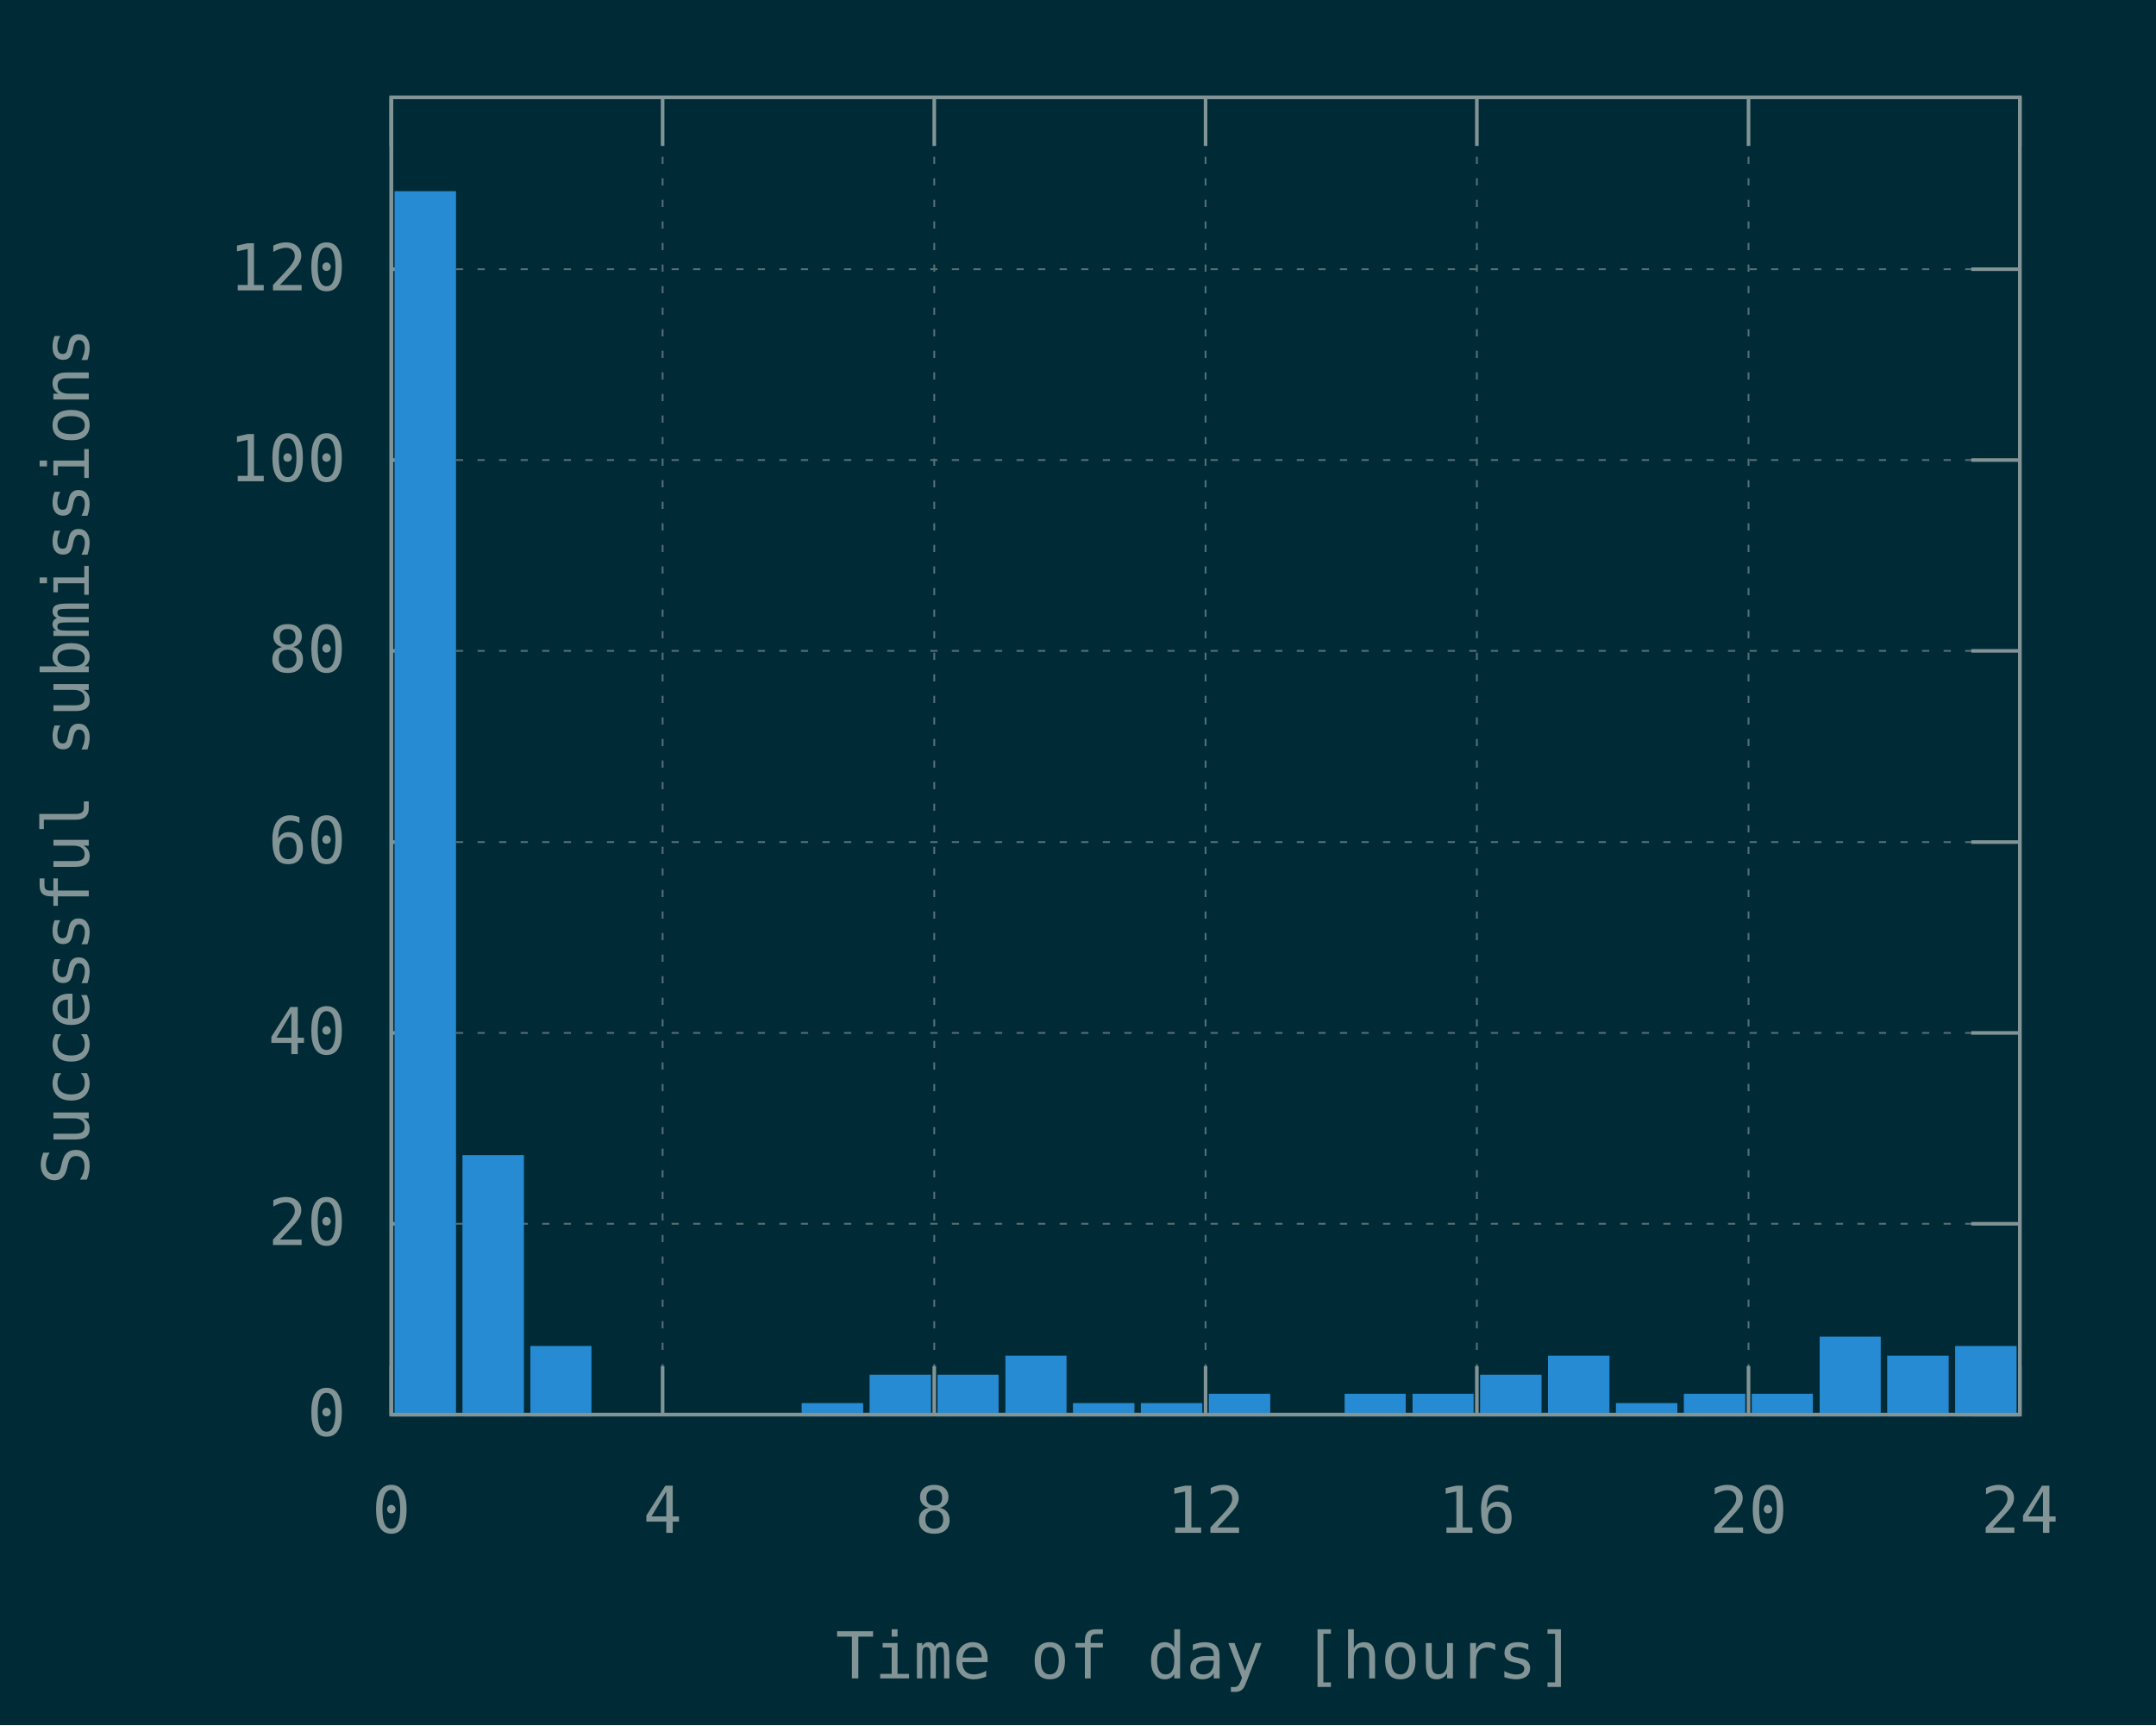
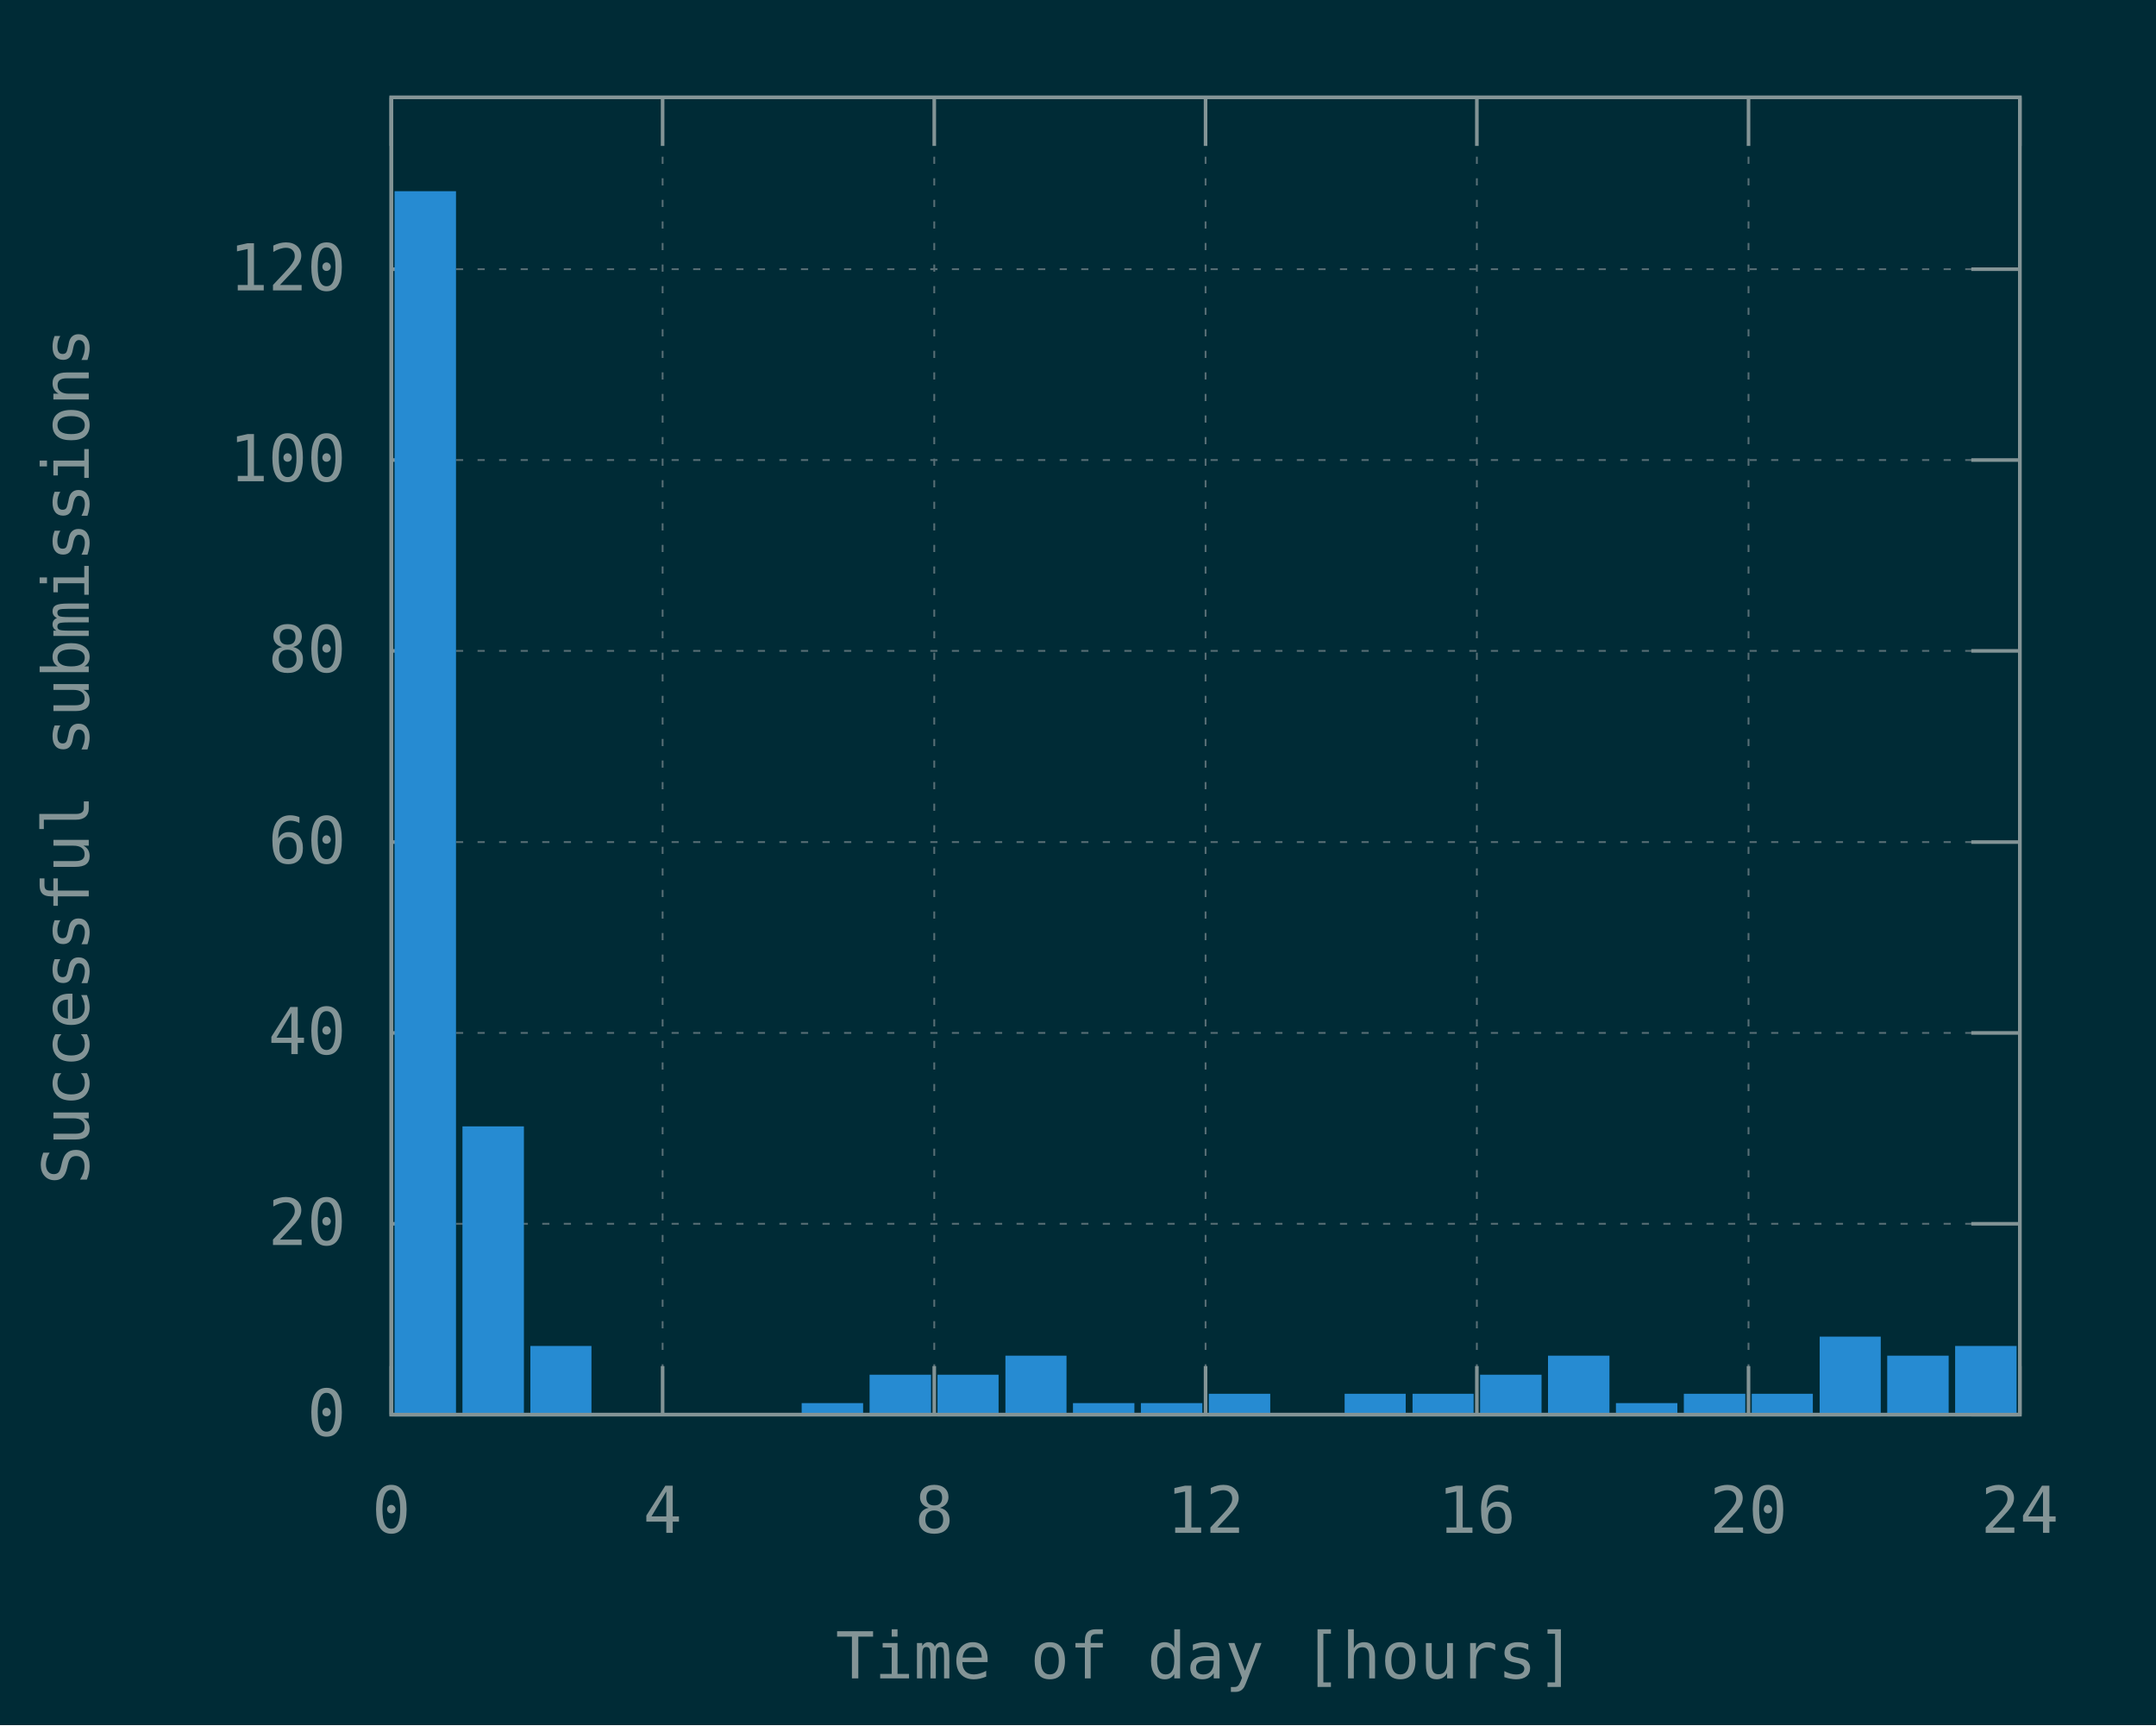
<svg xmlns="http://www.w3.org/2000/svg" xmlns:xlink="http://www.w3.org/1999/xlink" width="600" height="480" viewBox="0 0 600 480">
  <g id="gnuplot_canvas">
    <rect x="0" y="0" width="600" height="480" fill="#002b36" />
    <defs>
      <circle id="gpDot" r="0.5" stroke-width="0.5" />
      <path id="gpPt0" stroke-width="0.148" stroke="currentColor" d="M-1,0 h2 M0,-1 v2" />
      <path id="gpPt1" stroke-width="0.148" stroke="currentColor" d="M-1,-1 L1,1 M1,-1 L-1,1" />
      <path id="gpPt2" stroke-width="0.148" stroke="currentColor" d="M-1,0 L1,0 M0,-1 L0,1 M-1,-1 L1,1 M-1,1 L1,-1" />
      <rect id="gpPt3" stroke-width="0.148" stroke="currentColor" x="-1" y="-1" width="2" height="2" />
      <rect id="gpPt4" stroke-width="0.148" stroke="currentColor" fill="currentColor" x="-1" y="-1" width="2" height="2" />
      <circle id="gpPt5" stroke-width="0.148" stroke="currentColor" cx="0" cy="0" r="1" />
      <use xlink:href="#gpPt5" id="gpPt6" fill="currentColor" stroke="none" />
      <path id="gpPt7" stroke-width="0.148" stroke="currentColor" d="M0,-1.33 L-1.33,0.67 L1.33,0.67 z" />
      <use xlink:href="#gpPt7" id="gpPt8" fill="currentColor" stroke="none" />
      <use xlink:href="#gpPt7" id="gpPt9" stroke="currentColor" transform="rotate(180)" />
      <use xlink:href="#gpPt9" id="gpPt10" fill="currentColor" stroke="none" />
      <use xlink:href="#gpPt3" id="gpPt11" stroke="currentColor" transform="rotate(45)" />
      <use xlink:href="#gpPt11" id="gpPt12" fill="currentColor" stroke="none" />
      <path id="gpPt13" stroke-width="0.148" stroke="currentColor" d="M0,1.330 L1.265,0.411 L0.782,-1.067 L-0.782,-1.076 L-1.265,0.411 z" />
      <use xlink:href="#gpPt13" id="gpPt14" fill="currentColor" stroke="none" />
      <filter id="textbox" filterUnits="objectBoundingBox" x="0" y="0" height="1" width="1">
        <feFlood flood-color="#002B36" flood-opacity="1" result="bgnd" />
        <feComposite in="SourceGraphic" in2="bgnd" operator="atop" />
      </filter>
      <filter id="greybox" filterUnits="objectBoundingBox" x="0" y="0" height="1" width="1">
        <feFlood flood-color="lightgrey" flood-opacity="1" result="grey" />
        <feComposite in="SourceGraphic" in2="grey" operator="atop" />
      </filter>
    </defs>
    <g fill="none" color="#002B36" stroke="currentColor" stroke-width="1.00" stroke-linecap="butt" stroke-linejoin="miter">
</g>
    <g fill="none" color="black" stroke="currentColor" stroke-width="1.00" stroke-linecap="butt" stroke-linejoin="miter">
</g>
    <g fill="none" color="black" stroke="rgb(131, 148, 150)" stroke-width="0.50" stroke-linecap="butt" stroke-linejoin="miter">
</g>
    <g fill="none" color="gray" stroke="currentColor" stroke-width="0.50" stroke-linecap="butt" stroke-linejoin="miter">
      <path stroke="rgb( 88, 110, 117)" stroke-dasharray="2,4" class="gridline" d="M108.9,393.6 L562.1,393.6  " />
    </g>
    <g fill="none" color="gray" stroke="rgb( 88, 110, 117)" stroke-width="1.00" stroke-linecap="butt" stroke-linejoin="miter">
</g>
    <g fill="none" color="black" stroke="currentColor" stroke-width="1.00" stroke-linecap="butt" stroke-linejoin="miter">
      <path stroke="rgb(131, 148, 150)" d="M108.9,393.6 L122.4,393.6 M562.1,393.6 L548.6,393.6  " />
      <g transform="translate(96.3,399.5)" stroke="none" fill="rgb(131,148,150)" font-family="Inconsolata" font-size="18.00" text-anchor="end">
        <text>
          <tspan font-family="Inconsolata"> 0</tspan>
        </text>
      </g>
    </g>
    <g fill="none" color="black" stroke="currentColor" stroke-width="1.00" stroke-linecap="butt" stroke-linejoin="miter">
</g>
    <g fill="none" color="black" stroke="rgb(131, 148, 150)" stroke-width="0.50" stroke-linecap="butt" stroke-linejoin="miter">
</g>
    <g fill="none" color="gray" stroke="currentColor" stroke-width="0.50" stroke-linecap="butt" stroke-linejoin="miter">
      <path stroke="rgb( 88, 110, 117)" stroke-dasharray="2,4" class="gridline" d="M108.9,340.5 L562.1,340.5  " />
    </g>
    <g fill="none" color="gray" stroke="rgb( 88, 110, 117)" stroke-width="1.00" stroke-linecap="butt" stroke-linejoin="miter">
</g>
    <g fill="none" color="black" stroke="currentColor" stroke-width="1.00" stroke-linecap="butt" stroke-linejoin="miter">
      <path stroke="rgb(131, 148, 150)" d="M108.9,340.5 L122.4,340.5 M562.1,340.5 L548.6,340.5  " />
      <g transform="translate(96.3,346.4)" stroke="none" fill="rgb(131,148,150)" font-family="Inconsolata" font-size="18.00" text-anchor="end">
        <text>
          <tspan font-family="Inconsolata"> 20</tspan>
        </text>
      </g>
    </g>
    <g fill="none" color="black" stroke="currentColor" stroke-width="1.00" stroke-linecap="butt" stroke-linejoin="miter">
</g>
    <g fill="none" color="black" stroke="rgb(131, 148, 150)" stroke-width="0.50" stroke-linecap="butt" stroke-linejoin="miter">
</g>
    <g fill="none" color="gray" stroke="currentColor" stroke-width="0.50" stroke-linecap="butt" stroke-linejoin="miter">
      <path stroke="rgb( 88, 110, 117)" stroke-dasharray="2,4" class="gridline" d="M108.9,287.4 L562.1,287.4  " />
    </g>
    <g fill="none" color="gray" stroke="rgb( 88, 110, 117)" stroke-width="1.00" stroke-linecap="butt" stroke-linejoin="miter">
</g>
    <g fill="none" color="black" stroke="currentColor" stroke-width="1.00" stroke-linecap="butt" stroke-linejoin="miter">
      <path stroke="rgb(131, 148, 150)" d="M108.9,287.4 L122.4,287.4 M562.1,287.4 L548.6,287.4  " />
      <g transform="translate(96.3,293.3)" stroke="none" fill="rgb(131,148,150)" font-family="Inconsolata" font-size="18.00" text-anchor="end">
        <text>
          <tspan font-family="Inconsolata"> 40</tspan>
        </text>
      </g>
    </g>
    <g fill="none" color="black" stroke="currentColor" stroke-width="1.00" stroke-linecap="butt" stroke-linejoin="miter">
</g>
    <g fill="none" color="black" stroke="rgb(131, 148, 150)" stroke-width="0.50" stroke-linecap="butt" stroke-linejoin="miter">
</g>
    <g fill="none" color="gray" stroke="currentColor" stroke-width="0.50" stroke-linecap="butt" stroke-linejoin="miter">
      <path stroke="rgb( 88, 110, 117)" stroke-dasharray="2,4" class="gridline" d="M108.9,234.3 L562.1,234.3  " />
    </g>
    <g fill="none" color="gray" stroke="rgb( 88, 110, 117)" stroke-width="1.00" stroke-linecap="butt" stroke-linejoin="miter">
</g>
    <g fill="none" color="black" stroke="currentColor" stroke-width="1.00" stroke-linecap="butt" stroke-linejoin="miter">
      <path stroke="rgb(131, 148, 150)" d="M108.9,234.3 L122.4,234.3 M562.1,234.3 L548.6,234.3  " />
      <g transform="translate(96.3,240.2)" stroke="none" fill="rgb(131,148,150)" font-family="Inconsolata" font-size="18.00" text-anchor="end">
        <text>
          <tspan font-family="Inconsolata"> 60</tspan>
        </text>
      </g>
    </g>
    <g fill="none" color="black" stroke="currentColor" stroke-width="1.00" stroke-linecap="butt" stroke-linejoin="miter">
</g>
    <g fill="none" color="black" stroke="rgb(131, 148, 150)" stroke-width="0.50" stroke-linecap="butt" stroke-linejoin="miter">
</g>
    <g fill="none" color="gray" stroke="currentColor" stroke-width="0.50" stroke-linecap="butt" stroke-linejoin="miter">
      <path stroke="rgb( 88, 110, 117)" stroke-dasharray="2,4" class="gridline" d="M108.9,181.1 L562.1,181.1  " />
    </g>
    <g fill="none" color="gray" stroke="rgb( 88, 110, 117)" stroke-width="1.00" stroke-linecap="butt" stroke-linejoin="miter">
</g>
    <g fill="none" color="black" stroke="currentColor" stroke-width="1.00" stroke-linecap="butt" stroke-linejoin="miter">
      <path stroke="rgb(131, 148, 150)" d="M108.9,181.1 L122.4,181.1 M562.1,181.1 L548.6,181.1  " />
      <g transform="translate(96.3,187.0)" stroke="none" fill="rgb(131,148,150)" font-family="Inconsolata" font-size="18.00" text-anchor="end">
        <text>
          <tspan font-family="Inconsolata"> 80</tspan>
        </text>
      </g>
    </g>
    <g fill="none" color="black" stroke="currentColor" stroke-width="1.00" stroke-linecap="butt" stroke-linejoin="miter">
</g>
    <g fill="none" color="black" stroke="rgb(131, 148, 150)" stroke-width="0.50" stroke-linecap="butt" stroke-linejoin="miter">
</g>
    <g fill="none" color="gray" stroke="currentColor" stroke-width="0.50" stroke-linecap="butt" stroke-linejoin="miter">
      <path stroke="rgb( 88, 110, 117)" stroke-dasharray="2,4" class="gridline" d="M108.9,128.0 L562.1,128.0  " />
    </g>
    <g fill="none" color="gray" stroke="rgb( 88, 110, 117)" stroke-width="1.00" stroke-linecap="butt" stroke-linejoin="miter">
</g>
    <g fill="none" color="black" stroke="currentColor" stroke-width="1.00" stroke-linecap="butt" stroke-linejoin="miter">
      <path stroke="rgb(131, 148, 150)" d="M108.9,128.0 L122.4,128.0 M562.1,128.0 L548.6,128.0  " />
      <g transform="translate(96.3,133.9)" stroke="none" fill="rgb(131,148,150)" font-family="Inconsolata" font-size="18.00" text-anchor="end">
        <text>
          <tspan font-family="Inconsolata"> 100</tspan>
        </text>
      </g>
    </g>
    <g fill="none" color="black" stroke="currentColor" stroke-width="1.00" stroke-linecap="butt" stroke-linejoin="miter">
</g>
    <g fill="none" color="black" stroke="rgb(131, 148, 150)" stroke-width="0.50" stroke-linecap="butt" stroke-linejoin="miter">
</g>
    <g fill="none" color="gray" stroke="currentColor" stroke-width="0.50" stroke-linecap="butt" stroke-linejoin="miter">
      <path stroke="rgb( 88, 110, 117)" stroke-dasharray="2,4" class="gridline" d="M108.9,74.9 L562.1,74.9  " />
    </g>
    <g fill="none" color="gray" stroke="rgb( 88, 110, 117)" stroke-width="1.00" stroke-linecap="butt" stroke-linejoin="miter">
</g>
    <g fill="none" color="black" stroke="currentColor" stroke-width="1.00" stroke-linecap="butt" stroke-linejoin="miter">
      <path stroke="rgb(131, 148, 150)" d="M108.9,74.9 L122.4,74.9 M562.1,74.9 L548.6,74.9  " />
      <g transform="translate(96.3,80.8)" stroke="none" fill="rgb(131,148,150)" font-family="Inconsolata" font-size="18.00" text-anchor="end">
        <text>
          <tspan font-family="Inconsolata"> 120</tspan>
        </text>
      </g>
    </g>
    <g fill="none" color="black" stroke="currentColor" stroke-width="1.00" stroke-linecap="butt" stroke-linejoin="miter">
</g>
    <g fill="none" color="black" stroke="rgb(131, 148, 150)" stroke-width="0.50" stroke-linecap="butt" stroke-linejoin="miter">
</g>
    <g fill="none" color="gray" stroke="currentColor" stroke-width="0.50" stroke-linecap="butt" stroke-linejoin="miter">
      <path stroke="rgb( 88, 110, 117)" stroke-dasharray="2,4" class="gridline" d="M108.9,393.6 L108.9,27.1  " />
    </g>
    <g fill="none" color="gray" stroke="rgb( 88, 110, 117)" stroke-width="1.00" stroke-linecap="butt" stroke-linejoin="miter">
</g>
    <g fill="none" color="black" stroke="currentColor" stroke-width="1.00" stroke-linecap="butt" stroke-linejoin="miter">
      <path stroke="rgb(131, 148, 150)" d="M108.9,393.6 L108.9,380.1 M108.9,27.1 L108.9,40.6  " />
      <g transform="translate(108.9,426.5)" stroke="none" fill="rgb(131,148,150)" font-family="Inconsolata" font-size="18.00" text-anchor="middle">
        <text>
          <tspan font-family="Inconsolata"> 0</tspan>
        </text>
      </g>
    </g>
    <g fill="none" color="black" stroke="currentColor" stroke-width="1.00" stroke-linecap="butt" stroke-linejoin="miter">
</g>
    <g fill="none" color="black" stroke="rgb(131, 148, 150)" stroke-width="0.50" stroke-linecap="butt" stroke-linejoin="miter">
</g>
    <g fill="none" color="gray" stroke="currentColor" stroke-width="0.50" stroke-linecap="butt" stroke-linejoin="miter">
      <path stroke="rgb( 88, 110, 117)" stroke-dasharray="2,4" class="gridline" d="M184.4,393.6 L184.4,27.1  " />
    </g>
    <g fill="none" color="gray" stroke="rgb( 88, 110, 117)" stroke-width="1.00" stroke-linecap="butt" stroke-linejoin="miter">
</g>
    <g fill="none" color="black" stroke="currentColor" stroke-width="1.00" stroke-linecap="butt" stroke-linejoin="miter">
      <path stroke="rgb(131, 148, 150)" d="M184.4,393.6 L184.4,380.1 M184.4,27.1 L184.4,40.6  " />
      <g transform="translate(184.4,426.5)" stroke="none" fill="rgb(131,148,150)" font-family="Inconsolata" font-size="18.00" text-anchor="middle">
        <text>
          <tspan font-family="Inconsolata"> 4</tspan>
        </text>
      </g>
    </g>
    <g fill="none" color="black" stroke="currentColor" stroke-width="1.00" stroke-linecap="butt" stroke-linejoin="miter">
</g>
    <g fill="none" color="black" stroke="rgb(131, 148, 150)" stroke-width="0.50" stroke-linecap="butt" stroke-linejoin="miter">
</g>
    <g fill="none" color="gray" stroke="currentColor" stroke-width="0.50" stroke-linecap="butt" stroke-linejoin="miter">
      <path stroke="rgb( 88, 110, 117)" stroke-dasharray="2,4" class="gridline" d="M260.0,393.6 L260.0,27.1  " />
    </g>
    <g fill="none" color="gray" stroke="rgb( 88, 110, 117)" stroke-width="1.00" stroke-linecap="butt" stroke-linejoin="miter">
</g>
    <g fill="none" color="black" stroke="currentColor" stroke-width="1.00" stroke-linecap="butt" stroke-linejoin="miter">
      <path stroke="rgb(131, 148, 150)" d="M260.0,393.6 L260.0,380.1 M260.0,27.1 L260.0,40.6  " />
      <g transform="translate(260.0,426.5)" stroke="none" fill="rgb(131,148,150)" font-family="Inconsolata" font-size="18.00" text-anchor="middle">
        <text>
          <tspan font-family="Inconsolata"> 8</tspan>
        </text>
      </g>
    </g>
    <g fill="none" color="black" stroke="currentColor" stroke-width="1.00" stroke-linecap="butt" stroke-linejoin="miter">
</g>
    <g fill="none" color="black" stroke="rgb(131, 148, 150)" stroke-width="0.50" stroke-linecap="butt" stroke-linejoin="miter">
</g>
    <g fill="none" color="gray" stroke="currentColor" stroke-width="0.50" stroke-linecap="butt" stroke-linejoin="miter">
      <path stroke="rgb( 88, 110, 117)" stroke-dasharray="2,4" class="gridline" d="M335.5,393.6 L335.5,27.1  " />
    </g>
    <g fill="none" color="gray" stroke="rgb( 88, 110, 117)" stroke-width="1.00" stroke-linecap="butt" stroke-linejoin="miter">
</g>
    <g fill="none" color="black" stroke="currentColor" stroke-width="1.00" stroke-linecap="butt" stroke-linejoin="miter">
      <path stroke="rgb(131, 148, 150)" d="M335.5,393.6 L335.5,380.1 M335.5,27.1 L335.5,40.6  " />
      <g transform="translate(335.5,426.5)" stroke="none" fill="rgb(131,148,150)" font-family="Inconsolata" font-size="18.00" text-anchor="middle">
        <text>
          <tspan font-family="Inconsolata"> 12</tspan>
        </text>
      </g>
    </g>
    <g fill="none" color="black" stroke="currentColor" stroke-width="1.00" stroke-linecap="butt" stroke-linejoin="miter">
</g>
    <g fill="none" color="black" stroke="rgb(131, 148, 150)" stroke-width="0.50" stroke-linecap="butt" stroke-linejoin="miter">
</g>
    <g fill="none" color="gray" stroke="currentColor" stroke-width="0.50" stroke-linecap="butt" stroke-linejoin="miter">
      <path stroke="rgb( 88, 110, 117)" stroke-dasharray="2,4" class="gridline" d="M411.0,393.6 L411.0,27.1  " />
    </g>
    <g fill="none" color="gray" stroke="rgb( 88, 110, 117)" stroke-width="1.00" stroke-linecap="butt" stroke-linejoin="miter">
</g>
    <g fill="none" color="black" stroke="currentColor" stroke-width="1.00" stroke-linecap="butt" stroke-linejoin="miter">
      <path stroke="rgb(131, 148, 150)" d="M411.0,393.6 L411.0,380.1 M411.0,27.1 L411.0,40.6  " />
      <g transform="translate(411.0,426.5)" stroke="none" fill="rgb(131,148,150)" font-family="Inconsolata" font-size="18.00" text-anchor="middle">
        <text>
          <tspan font-family="Inconsolata"> 16</tspan>
        </text>
      </g>
    </g>
    <g fill="none" color="black" stroke="currentColor" stroke-width="1.00" stroke-linecap="butt" stroke-linejoin="miter">
</g>
    <g fill="none" color="black" stroke="rgb(131, 148, 150)" stroke-width="0.50" stroke-linecap="butt" stroke-linejoin="miter">
</g>
    <g fill="none" color="gray" stroke="currentColor" stroke-width="0.50" stroke-linecap="butt" stroke-linejoin="miter">
      <path stroke="rgb( 88, 110, 117)" stroke-dasharray="2,4" class="gridline" d="M486.6,393.6 L486.6,40.6 L486.6,27.1  " />
    </g>
    <g fill="none" color="gray" stroke="rgb( 88, 110, 117)" stroke-width="1.00" stroke-linecap="butt" stroke-linejoin="miter">
</g>
    <g fill="none" color="black" stroke="currentColor" stroke-width="1.00" stroke-linecap="butt" stroke-linejoin="miter">
      <path stroke="rgb(131, 148, 150)" d="M486.6,393.6 L486.6,380.1 M486.6,27.1 L486.6,40.6  " />
      <g transform="translate(486.6,426.5)" stroke="none" fill="rgb(131,148,150)" font-family="Inconsolata" font-size="18.00" text-anchor="middle">
        <text>
          <tspan font-family="Inconsolata"> 20</tspan>
        </text>
      </g>
    </g>
    <g fill="none" color="black" stroke="currentColor" stroke-width="1.00" stroke-linecap="butt" stroke-linejoin="miter">
</g>
    <g fill="none" color="black" stroke="rgb(131, 148, 150)" stroke-width="0.50" stroke-linecap="butt" stroke-linejoin="miter">
</g>
    <g fill="none" color="gray" stroke="currentColor" stroke-width="0.50" stroke-linecap="butt" stroke-linejoin="miter">
      <path stroke="rgb( 88, 110, 117)" stroke-dasharray="2,4" class="gridline" d="M562.1,393.6 L562.1,27.1  " />
    </g>
    <g fill="none" color="gray" stroke="rgb( 88, 110, 117)" stroke-width="1.00" stroke-linecap="butt" stroke-linejoin="miter">
</g>
    <g fill="none" color="black" stroke="currentColor" stroke-width="1.00" stroke-linecap="butt" stroke-linejoin="miter">
      <path stroke="rgb(131, 148, 150)" d="M562.1,393.6 L562.1,380.1 M562.1,27.1 L562.1,40.6  " />
      <g transform="translate(562.1,426.5)" stroke="none" fill="rgb(131,148,150)" font-family="Inconsolata" font-size="18.00" text-anchor="middle">
        <text>
          <tspan font-family="Inconsolata"> 24</tspan>
        </text>
      </g>
    </g>
    <g fill="none" color="black" stroke="currentColor" stroke-width="1.00" stroke-linecap="butt" stroke-linejoin="miter">
</g>
    <g fill="none" color="black" stroke="currentColor" stroke-width="1.00" stroke-linecap="butt" stroke-linejoin="miter">
      <path stroke="rgb(131, 148, 150)" d="M108.9,27.1 L108.9,393.6 L562.1,393.6 L562.1,27.1 L108.9,27.1 Z  " />
    </g>
    <g fill="none" color="black" stroke="currentColor" stroke-width="1.00" stroke-linecap="butt" stroke-linejoin="miter">
      <g transform="translate(24.7,210.4) rotate(270)" stroke="none" fill="rgb(131,148,150)" font-family="Inconsolata" font-size="18.00" text-anchor="middle">
        <text>
          <tspan font-family="Inconsolata">Successful submissions</tspan>
        </text>
      </g>
    </g>
    <g fill="none" color="black" stroke="currentColor" stroke-width="1.00" stroke-linecap="butt" stroke-linejoin="miter">
      <g transform="translate(335.5,467.0)" stroke="none" fill="rgb(131,148,150)" font-family="Inconsolata" font-size="18.00" text-anchor="middle">
        <text>
          <tspan font-family="Inconsolata">Time of day [hours]</tspan>
        </text>
      </g>
    </g>
    <g fill="none" color="black" stroke="currentColor" stroke-width="1.00" stroke-linecap="butt" stroke-linejoin="miter">
</g>
    <g id="gnuplot_plot_1">
      <g fill="none" color="black" stroke="currentColor" stroke-width="1.00" stroke-linecap="butt" stroke-linejoin="miter">
        <g stroke="none" shape-rendering="crispEdges">
          <polygon fill="rgb( 38, 139, 210)" points="110.3,393.6 126.5,393.6 126.5,53.6 110.3,53.6 " />
        </g>
        <path stroke="rgb( 38, 139, 210)" d="M110.3,393.6 L110.3,53.7 L126.4,53.7 L126.4,393.6 L110.3,393.6 Z  " />
        <g stroke="none" shape-rendering="crispEdges">
-           <polygon fill="rgb( 38, 139, 210)" points="129.2,393.6 145.4,393.6 145.4,321.8 129.2,321.8 " />
-         </g>
-         <path stroke="rgb( 38, 139, 210)" d="M129.2,393.6 L129.2,321.9 L145.3,321.9 L145.3,393.6 L129.2,393.6 Z  " />
+           <polygon fill="rgb( 38, 139, 210)" points="129.2,393.6 145.4,393.6 145.4,313.8 129.2,313.8 " />
+         </g>
+         <path stroke="rgb( 38, 139, 210)" d="M129.2,393.6 L129.2,313.9 L145.3,313.9 L145.3,393.6 L129.2,393.6 Z  " />
        <g stroke="none" shape-rendering="crispEdges">
          <polygon fill="rgb( 38, 139, 210)" points="148.1,393.6 164.2,393.6 164.2,374.9 148.1,374.9 " />
        </g>
        <path stroke="rgb( 38, 139, 210)" d="M148.1,393.6 L148.1,375.0 L164.1,375.0 L164.1,393.6 L148.1,393.6 Z  " />
        <g stroke="none" shape-rendering="crispEdges">
          <polygon fill="rgb( 38, 139, 210)" points="223.6,393.6 239.8,393.6 239.8,390.8 223.6,390.8 " />
        </g>
        <path stroke="rgb( 38, 139, 210)" d="M223.6,393.6 L223.6,390.9 L239.7,390.9 L239.7,393.6 L223.6,393.6 Z  " />
        <g stroke="none" shape-rendering="crispEdges">
          <polygon fill="rgb( 38, 139, 210)" points="242.5,393.6 258.7,393.6 258.7,382.9 242.5,382.9 " />
        </g>
        <path stroke="rgb( 38, 139, 210)" d="M242.5,393.6 L242.5,383.0 L258.6,383.0 L258.6,393.6 L242.5,393.6 Z  " />
        <g stroke="none" shape-rendering="crispEdges">
          <polygon fill="rgb( 38, 139, 210)" points="261.4,393.6 277.5,393.6 277.5,382.9 261.4,382.9 " />
        </g>
        <path stroke="rgb( 38, 139, 210)" d="M261.4,393.6 L261.4,383.0 L277.4,383.0 L277.4,393.6 L261.4,393.6 Z  " />
        <g stroke="none" shape-rendering="crispEdges">
          <polygon fill="rgb( 38, 139, 210)" points="280.3,393.6 296.4,393.6 296.4,377.6 280.3,377.6 " />
        </g>
        <path stroke="rgb( 38, 139, 210)" d="M280.3,393.6 L280.3,377.7 L296.3,377.7 L296.3,393.6 L280.3,393.6 Z  " />
        <g stroke="none" shape-rendering="crispEdges">
          <polygon fill="rgb( 38, 139, 210)" points="299.1,393.6 315.3,393.6 315.3,390.8 299.1,390.8 " />
        </g>
        <path stroke="rgb( 38, 139, 210)" d="M299.1,393.6 L299.1,390.9 L315.2,390.9 L315.2,393.6 L299.1,393.6 Z  " />
        <g stroke="none" shape-rendering="crispEdges">
          <polygon fill="rgb( 38, 139, 210)" points="318.0,393.6 334.2,393.6 334.2,390.8 318.0,390.8 " />
        </g>
        <path stroke="rgb( 38, 139, 210)" d="M318.0,393.6 L318.0,390.9 L334.1,390.9 L334.1,393.6 L318.0,393.6 Z  " />
        <g stroke="none" shape-rendering="crispEdges">
          <polygon fill="rgb( 38, 139, 210)" points="336.9,393.6 353.1,393.6 353.1,388.2 336.9,388.2 " />
        </g>
        <path stroke="rgb( 38, 139, 210)" d="M336.9,393.6 L336.9,388.3 L353.0,388.3 L353.0,393.6 L336.9,393.6 Z  " />
        <g stroke="none" shape-rendering="crispEdges">
          <polygon fill="rgb( 38, 139, 210)" points="374.7,393.6 390.8,393.6 390.8,388.2 374.7,388.2 " />
        </g>
        <path stroke="rgb( 38, 139, 210)" d="M374.7,393.6 L374.7,388.3 L390.7,388.3 L390.7,393.6 L374.7,393.6 Z  " />
        <g stroke="none" shape-rendering="crispEdges">
          <polygon fill="rgb( 38, 139, 210)" points="393.6,393.6 409.7,393.6 409.7,388.2 393.6,388.2 " />
        </g>
        <path stroke="rgb( 38, 139, 210)" d="M393.6,393.6 L393.6,388.3 L409.6,388.3 L409.6,393.6 L393.6,393.6 Z  " />
        <g stroke="none" shape-rendering="crispEdges">
          <polygon fill="rgb( 38, 139, 210)" points="412.4,393.6 428.6,393.6 428.6,382.9 412.4,382.9 " />
        </g>
        <path stroke="rgb( 38, 139, 210)" d="M412.4,393.6 L412.4,383.0 L428.5,383.0 L428.5,393.6 L412.4,393.6 Z  " />
        <g stroke="none" shape-rendering="crispEdges">
          <polygon fill="rgb( 38, 139, 210)" points="431.3,393.6 447.5,393.6 447.5,377.6 431.3,377.6 " />
        </g>
        <path stroke="rgb( 38, 139, 210)" d="M431.3,393.6 L431.3,377.7 L447.4,377.7 L447.4,393.6 L431.3,393.6 Z  " />
        <g stroke="none" shape-rendering="crispEdges">
          <polygon fill="rgb( 38, 139, 210)" points="450.2,393.6 466.4,393.6 466.4,390.8 450.2,390.8 " />
        </g>
        <path stroke="rgb( 38, 139, 210)" d="M450.2,393.6 L450.2,390.9 L466.3,390.9 L466.3,393.6 L450.2,393.6 Z  " />
        <g stroke="none" shape-rendering="crispEdges">
          <polygon fill="rgb( 38, 139, 210)" points="469.1,393.6 485.3,393.6 485.3,388.2 469.1,388.2 " />
        </g>
        <path stroke="rgb( 38, 139, 210)" d="M469.1,393.6 L469.1,388.3 L485.2,388.3 L485.2,393.6 L469.1,393.6 Z  " />
        <g stroke="none" shape-rendering="crispEdges">
          <polygon fill="rgb( 38, 139, 210)" points="488.0,393.6 504.1,393.6 504.1,388.2 488.0,388.2 " />
        </g>
        <path stroke="rgb( 38, 139, 210)" d="M488.0,393.6 L488.0,388.3 L504.0,388.3 L504.0,393.6 L488.0,393.6 Z  " />
        <g stroke="none" shape-rendering="crispEdges">
          <polygon fill="rgb( 38, 139, 210)" points="506.9,393.6 523.0,393.6 523.0,372.3 506.9,372.3 " />
        </g>
        <path stroke="rgb( 38, 139, 210)" d="M506.9,393.6 L506.9,372.4 L522.9,372.4 L522.9,393.6 L506.9,393.6 Z  " />
        <g stroke="none" shape-rendering="crispEdges">
          <polygon fill="rgb( 38, 139, 210)" points="525.7,393.6 541.9,393.6 541.9,377.6 525.7,377.6 " />
        </g>
        <path stroke="rgb( 38, 139, 210)" d="M525.7,393.6 L525.7,377.7 L541.8,377.7 L541.8,393.6 L525.7,393.6 Z  " />
        <g stroke="none" shape-rendering="crispEdges">
          <polygon fill="rgb( 38, 139, 210)" points="544.6,393.6 560.8,393.6 560.8,374.9 544.6,374.9 " />
        </g>
        <path stroke="rgb( 38, 139, 210)" d="M544.6,393.6 L544.6,375.0 L560.7,375.0 L560.7,393.6 L544.6,393.6 Z  " />
      </g>
    </g>
    <g fill="none" color="#002B36" stroke="rgb( 38, 139, 210)" stroke-width="2.00" stroke-linecap="butt" stroke-linejoin="miter">
</g>
    <g fill="none" color="black" stroke="currentColor" stroke-width="2.00" stroke-linecap="butt" stroke-linejoin="miter">
</g>
    <g fill="none" color="black" stroke="black" stroke-width="1.00" stroke-linecap="butt" stroke-linejoin="miter">
</g>
    <g fill="none" color="black" stroke="currentColor" stroke-width="1.00" stroke-linecap="butt" stroke-linejoin="miter">
      <path stroke="rgb(131, 148, 150)" d="M108.9,27.1 L108.9,393.6 L562.1,393.6 L562.1,27.1 L108.9,27.1 Z  " />
    </g>
    <g fill="none" color="black" stroke="currentColor" stroke-width="1.00" stroke-linecap="butt" stroke-linejoin="miter">
</g>
  </g>
</svg>
